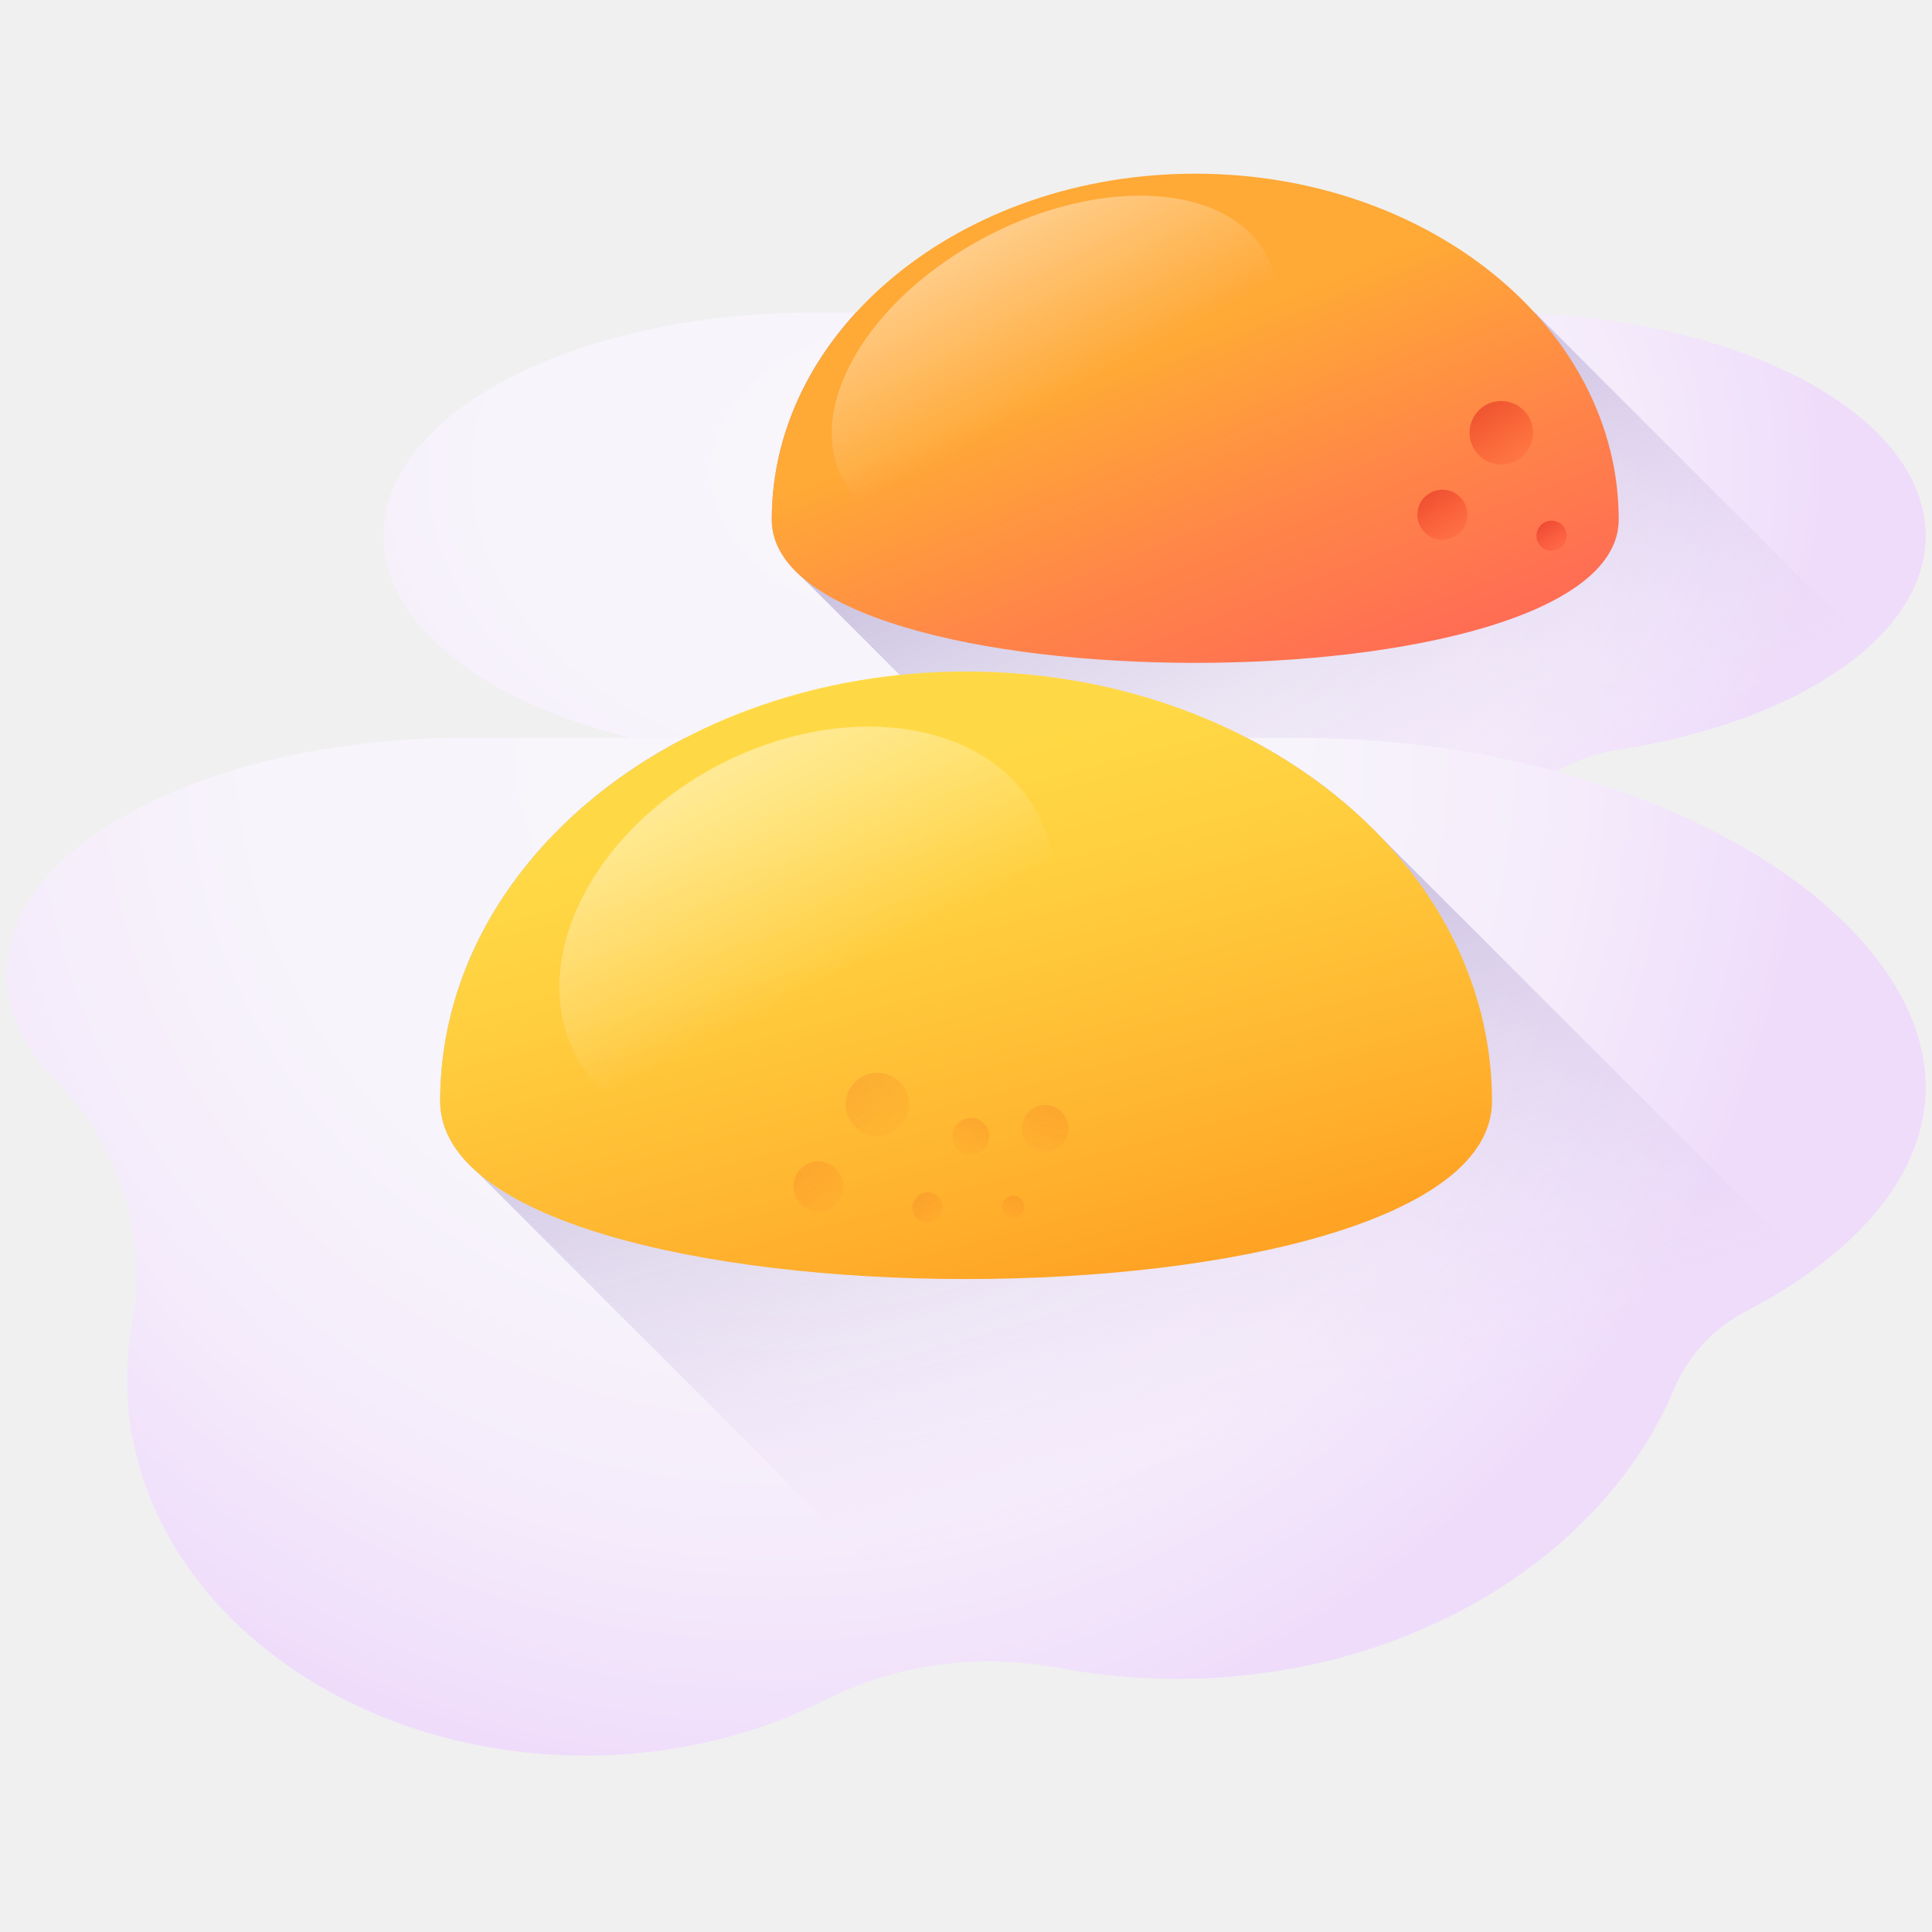
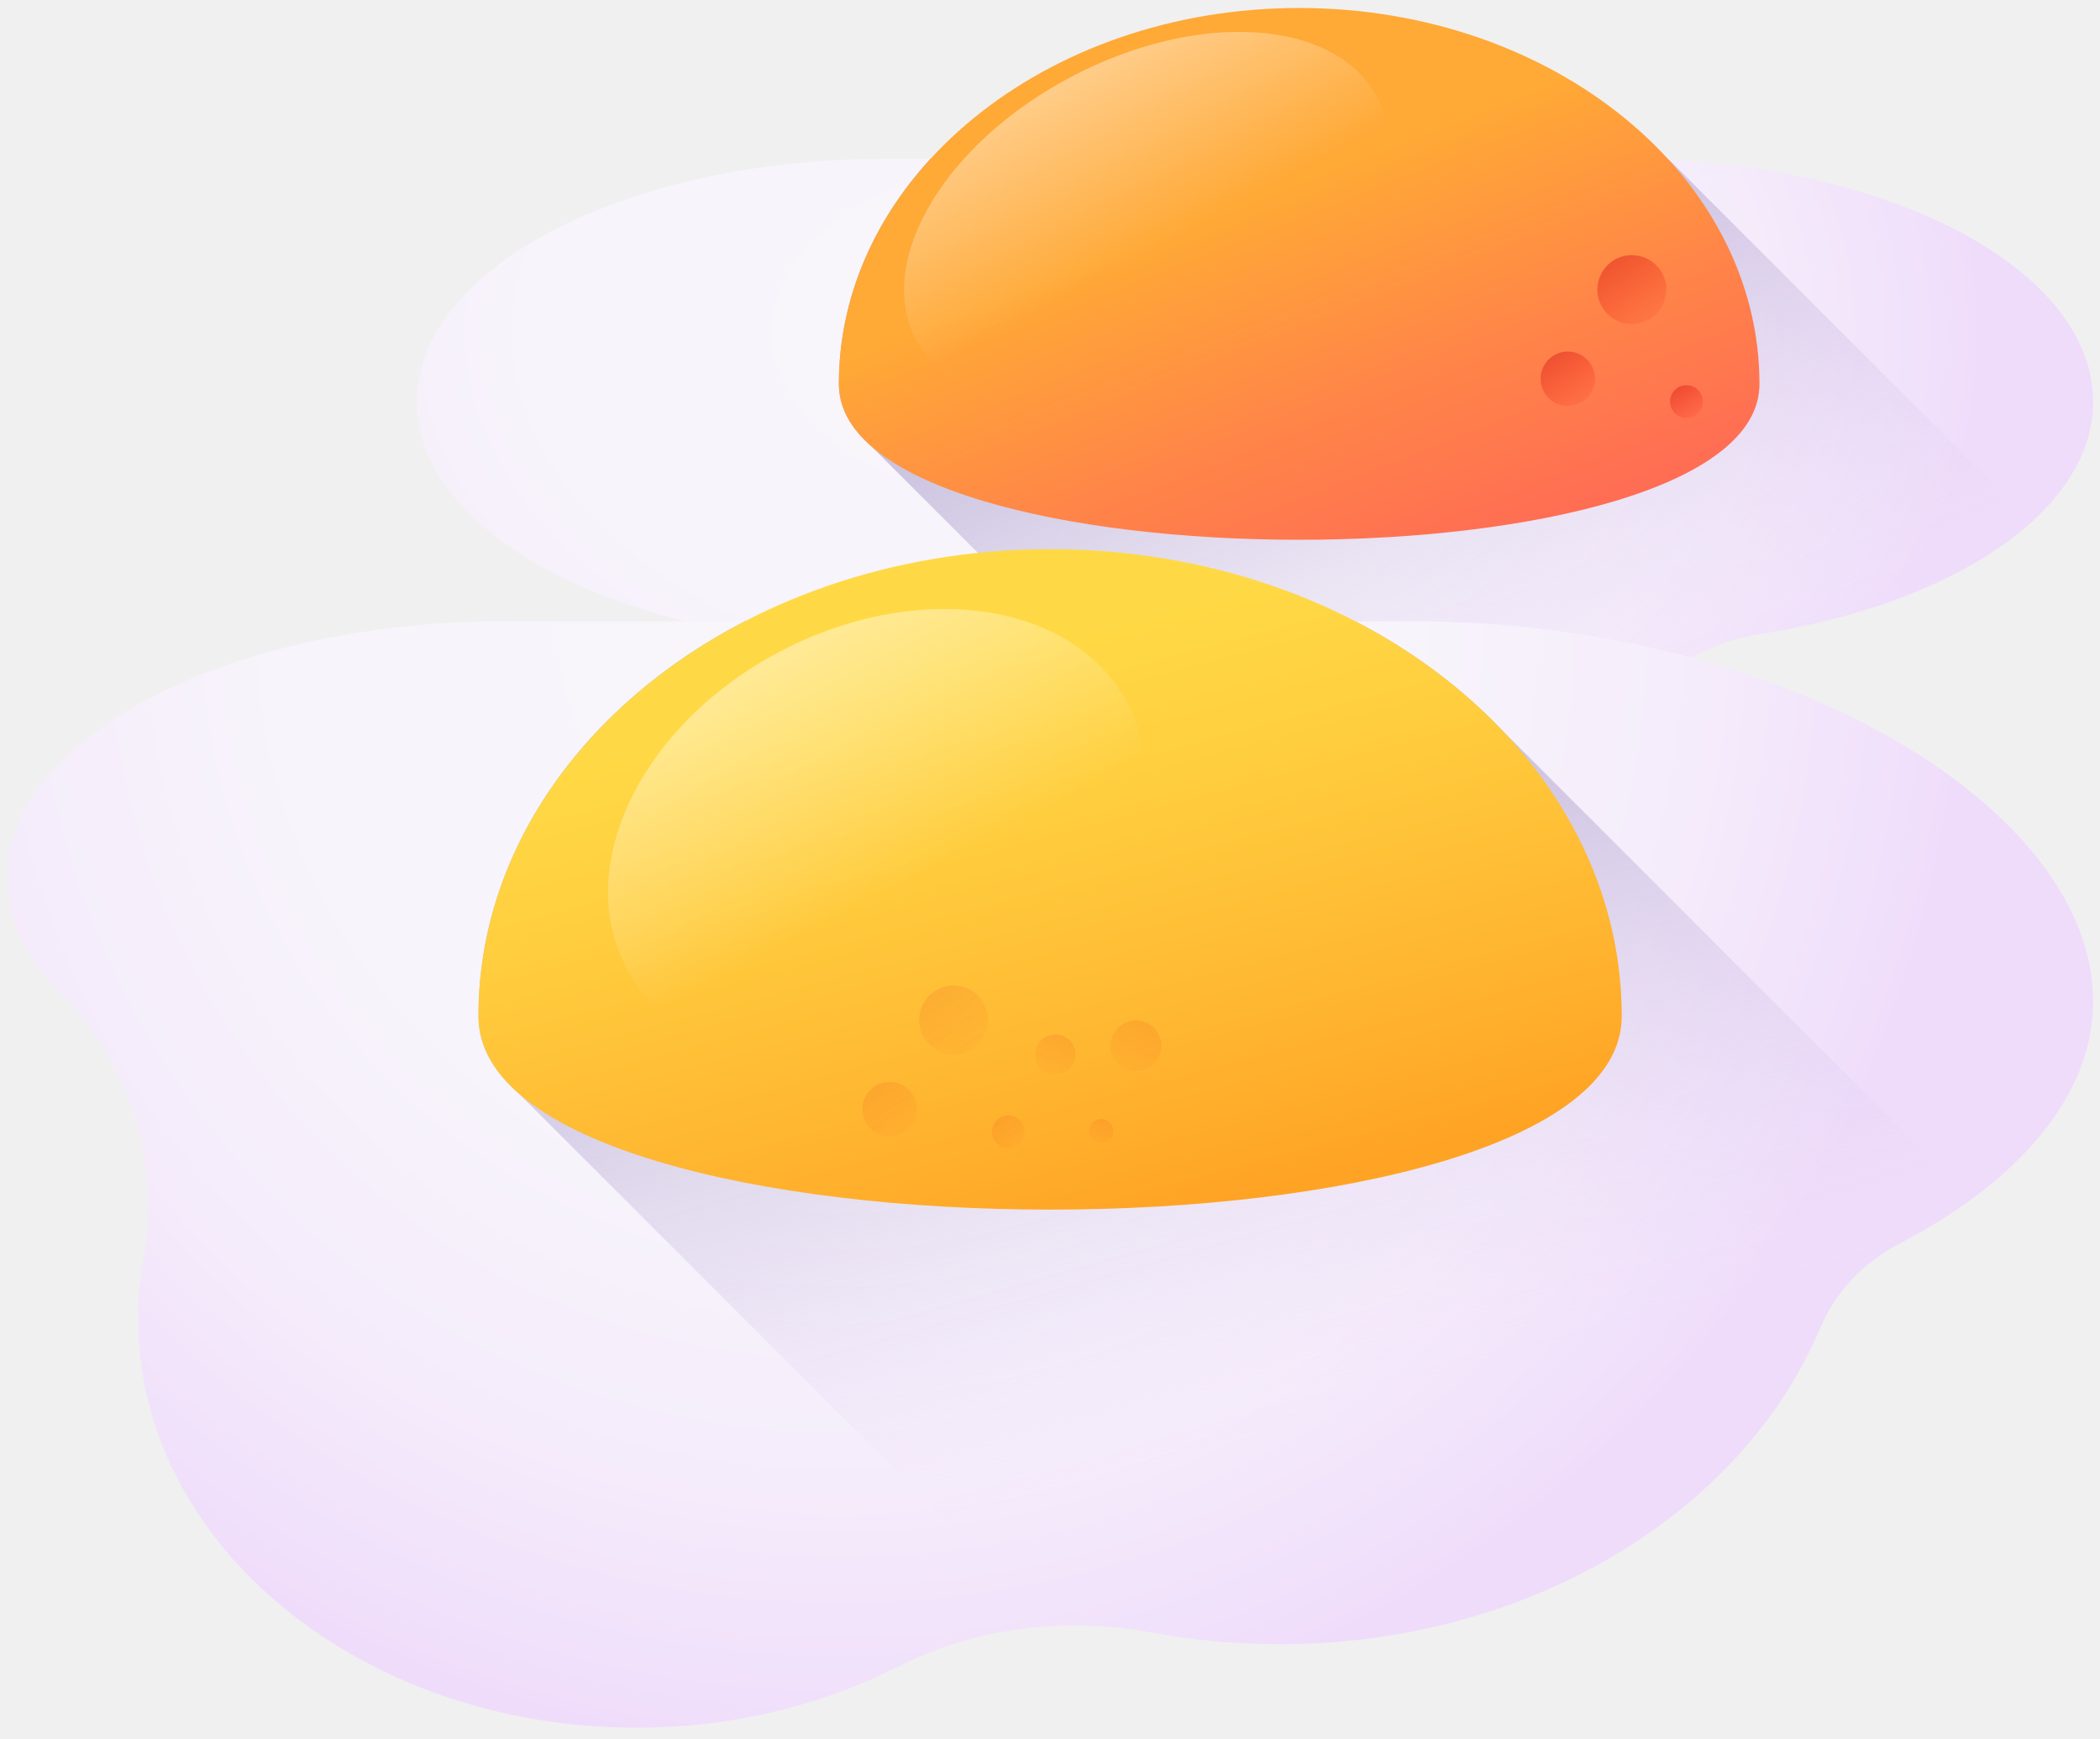
- <svg xmlns="http://www.w3.org/2000/svg" width="151" height="151" viewBox="0 0 151 151" fill="none">
-   <g clip-path="url(#clip0)">
-     <path d="M150.507 41.877C150.507 32.242 135.455 24.431 116.888 24.431C106.036 24.431 74.445 24.431 63.593 24.431C45.026 24.431 29.974 32.242 29.974 41.877C29.974 48.745 37.623 54.686 48.742 57.532C51.586 58.259 53.986 60.138 55.476 62.667C60.336 70.916 72.549 76.768 86.848 76.768C100.155 76.768 111.655 71.7 117.104 64.348C119.371 61.289 122.697 59.182 126.462 58.603C140.365 56.464 150.507 49.785 150.507 41.877Z" fill="url(#paint0_radial)" />
-     <path d="M120.041 24.508C119.003 24.458 117.951 24.431 116.888 24.431C106.987 24.431 79.824 24.431 66.898 24.431C62.766 28.942 60.319 34.542 60.319 40.61C60.319 42.29 61.16 43.78 62.647 45.082L93.852 76.287C104.108 74.862 112.638 70.373 117.103 64.349C119.371 61.289 122.697 59.183 126.461 58.604C134.822 57.317 141.818 54.388 146.071 50.538L120.041 24.508Z" fill="url(#paint1_linear)" />
-     <path d="M126.515 40.61C126.515 55.541 60.319 55.541 60.319 40.61C60.319 25.679 75.138 13.575 93.417 13.575C111.696 13.575 126.515 25.679 126.515 40.61Z" fill="url(#paint2_linear)" />
-     <path d="M117.338 36.301C118.707 36.301 119.817 35.191 119.817 33.822C119.817 32.453 118.707 31.343 117.338 31.343C115.968 31.343 114.858 32.453 114.858 33.822C114.858 35.191 115.968 36.301 117.338 36.301Z" fill="url(#paint3_linear)" />
-     <path d="M112.734 42.19C113.815 42.19 114.692 41.314 114.692 40.233C114.692 39.152 113.815 38.276 112.734 38.276C111.653 38.276 110.777 39.152 110.777 40.233C110.777 41.314 111.653 42.19 112.734 42.19Z" fill="url(#paint4_linear)" />
-     <path d="M121.265 43.055C121.917 43.055 122.445 42.527 122.445 41.875C122.445 41.224 121.917 40.695 121.265 40.695C120.614 40.695 120.085 41.224 120.085 41.875C120.085 42.527 120.614 43.055 121.265 43.055Z" fill="url(#paint5_linear)" />
-     <path d="M99.028 20.012C101.986 25.655 96.957 34.121 87.795 38.924C78.633 43.726 68.809 43.044 65.852 37.401C62.894 31.759 67.923 23.292 77.085 18.49C86.247 13.688 96.071 14.37 99.028 20.012Z" fill="url(#paint6_linear)" />
-     <path d="M150.508 84.98C150.508 71.177 128.529 57.667 101.417 57.667C88.217 57.667 49.627 57.667 36.321 57.667C16.542 57.667 0.508 65.928 0.508 76.117C0.508 79.12 1.9 81.954 4.37 84.459C9.389 89.55 11.562 96.62 10.321 103.468C10.063 104.891 9.929 106.347 9.929 107.828C9.929 124.058 25.963 137.215 45.742 137.215C52.639 137.215 59.08 135.615 64.544 132.843C70.132 130.008 76.598 129.21 82.824 130.374C85.772 130.925 88.841 131.216 91.994 131.216C110.01 131.216 125.319 121.715 130.878 108.491C131.959 105.919 133.948 103.789 136.518 102.45C145.173 97.945 150.508 91.78 150.508 84.98Z" fill="url(#paint7_radial)" />
-     <path d="M141.742 99.235L107.949 65.442C105.03 62.382 101.474 59.748 97.447 57.667C86.84 57.667 68.264 57.667 53.562 57.667C42.049 63.617 34.403 74.108 34.403 86.06C34.403 88.163 35.464 90.027 37.34 91.654L75.595 129.909C77.998 129.772 80.428 129.926 82.824 130.374C85.772 130.925 88.841 131.216 91.994 131.216C110.01 131.216 125.319 121.715 130.878 108.491C131.959 105.919 133.948 103.789 136.518 102.45C138.429 101.456 140.177 100.38 141.742 99.235Z" fill="url(#paint8_linear)" />
-     <path d="M116.612 86.06C116.612 104.603 34.403 104.603 34.403 86.06C34.403 67.516 52.806 52.484 75.507 52.484C98.209 52.484 116.612 67.517 116.612 86.06Z" fill="url(#paint9_linear)" />
+ <svg xmlns="http://www.w3.org/2000/svg" width="151" height="125" viewBox="0 0 151 125" fill="none">
+   <path d="M150.507 28.877C150.507 19.241 135.455 11.431 116.888 11.431C106.036 11.431 74.445 11.431 63.593 11.431C45.026 11.431 29.974 19.241 29.974 28.877C29.974 35.745 37.623 41.686 48.742 44.532C51.586 45.259 53.986 47.138 55.476 49.667C60.336 57.916 72.549 63.768 86.848 63.768C100.155 63.768 111.655 58.7 117.104 51.348C119.371 48.289 122.697 46.182 126.462 45.603C140.365 43.464 150.507 36.785 150.507 28.877Z" fill="url(#egg_paint0_radial)" />
+   <path d="M120.041 11.508C119.003 11.458 117.951 11.431 116.888 11.431C106.987 11.431 79.824 11.431 66.898 11.431C62.766 15.942 60.319 21.542 60.319 27.61C60.319 29.29 61.16 30.78 62.647 32.082L93.852 63.287C104.108 61.862 112.638 57.373 117.103 51.349C119.371 48.289 122.697 46.183 126.461 45.604C134.822 44.317 141.818 41.388 146.071 37.538L120.041 11.508Z" fill="url(#egg_paint1_linear)" />
+   <path d="M126.515 27.61C126.515 42.541 60.319 42.541 60.319 27.61C60.319 12.679 75.138 0.574 93.417 0.574C111.696 0.574 126.515 12.679 126.515 27.61Z" fill="url(#egg_paint2_linear)" />
+   <path d="M117.338 23.301C118.707 23.301 119.817 22.191 119.817 20.822C119.817 19.453 118.707 18.343 117.338 18.343C115.968 18.343 114.858 19.453 114.858 20.822C114.858 22.191 115.968 23.301 117.338 23.301Z" fill="url(#egg_paint3_linear)" />
+   <path d="M112.734 29.19C113.815 29.19 114.692 28.314 114.692 27.233C114.692 26.152 113.815 25.276 112.734 25.276C111.653 25.276 110.777 26.152 110.777 27.233C110.777 28.314 111.653 29.19 112.734 29.19Z" fill="url(#egg_paint4_linear)" />
+   <path d="M121.265 30.055C121.917 30.055 122.445 29.527 122.445 28.875C122.445 28.224 121.917 27.695 121.265 27.695C120.614 27.695 120.085 28.224 120.085 28.875C120.085 29.527 120.614 30.055 121.265 30.055Z" fill="url(#egg_paint5_linear)" />
+   <path d="M99.028 7.012C101.986 12.655 96.957 21.122 87.795 25.924C78.633 30.726 68.809 30.044 65.852 24.401C62.894 18.759 67.923 10.292 77.085 5.49C86.247 0.688 96.071 1.369 99.028 7.012Z" fill="url(#egg_paint6_linear)" />
+   <path d="M150.508 71.98C150.508 58.176 128.529 44.667 101.417 44.667C88.217 44.667 49.627 44.667 36.321 44.667C16.542 44.667 0.508 52.928 0.508 63.117C0.508 66.12 1.9 68.954 4.37 71.459C9.389 76.55 11.562 83.62 10.321 90.468C10.063 91.891 9.929 93.347 9.929 94.828C9.929 111.058 25.963 124.215 45.742 124.215C52.639 124.215 59.08 122.615 64.544 119.843C70.132 117.008 76.598 116.21 82.824 117.374C85.772 117.925 88.841 118.216 91.994 118.216C110.01 118.216 125.319 108.715 130.878 95.491C131.959 92.919 133.948 90.789 136.518 89.45C145.173 84.945 150.508 78.78 150.508 71.98Z" fill="url(#egg_paint7_radial)" />
+   <path d="M141.742 86.235L107.949 52.442C105.03 49.382 101.474 46.748 97.447 44.667C86.84 44.667 68.264 44.667 53.562 44.667C42.049 50.617 34.403 61.108 34.403 73.06C34.403 75.163 35.464 77.027 37.34 78.654L75.595 116.909C77.998 116.772 80.428 116.926 82.824 117.374C85.772 117.925 88.841 118.216 91.994 118.216C110.01 118.216 125.319 108.715 130.878 95.491C131.959 92.919 133.948 90.789 136.518 89.45C138.429 88.456 140.177 87.38 141.742 86.235Z" fill="url(#egg_paint8_linear)" />
+   <path d="M116.612 73.06C116.612 91.603 34.403 91.603 34.403 73.06C34.403 54.516 52.806 39.484 75.507 39.484C98.209 39.484 116.612 54.517 116.612 73.06Z" fill="url(#egg_paint9_linear)" />
+   <g opacity="0.6">
    <g opacity="0.6">
-       <g opacity="0.6">
-         <path opacity="0.6" d="M68.57 88.808C69.94 88.808 71.049 87.698 71.049 86.329C71.049 84.959 69.94 83.849 68.57 83.849C67.201 83.849 66.091 84.959 66.091 86.329C66.091 87.698 67.201 88.808 68.57 88.808Z" fill="url(#paint10_linear)" />
-         <path opacity="0.6" d="M63.967 94.697C65.048 94.697 65.924 93.821 65.924 92.74C65.924 91.659 65.048 90.782 63.967 90.782C62.886 90.782 62.01 91.659 62.01 92.74C62.01 93.821 62.886 94.697 63.967 94.697Z" fill="url(#paint11_linear)" />
-         <path opacity="0.6" d="M72.498 95.562C73.15 95.562 73.678 95.034 73.678 94.382C73.678 93.73 73.15 93.202 72.498 93.202C71.846 93.202 71.318 93.73 71.318 94.382C71.318 95.034 71.846 95.562 72.498 95.562Z" fill="url(#paint12_linear)" />
-       </g>
-       <g opacity="0.6">
-         <path opacity="0.6" d="M81.678 90.029C82.69 90.029 83.51 89.209 83.51 88.197C83.51 87.185 82.69 86.365 81.678 86.365C80.666 86.365 79.846 87.185 79.846 88.197C79.846 89.209 80.666 90.029 81.678 90.029Z" fill="url(#paint13_linear)" />
-         <path opacity="0.6" d="M75.88 90.266C76.679 90.266 77.326 89.619 77.326 88.82C77.326 88.022 76.679 87.374 75.88 87.374C75.082 87.374 74.434 88.022 74.434 88.82C74.434 89.619 75.082 90.266 75.88 90.266Z" fill="url(#paint14_linear)" />
-         <path opacity="0.6" d="M79.179 95.2C79.66 95.2 80.051 94.809 80.051 94.328C80.051 93.846 79.66 93.456 79.179 93.456C78.697 93.456 78.307 93.846 78.307 94.328C78.307 94.809 78.697 95.2 79.179 95.2Z" fill="url(#paint15_linear)" />
-       </g>
+       <path opacity="0.6" d="M68.57 75.808C69.94 75.808 71.049 74.698 71.049 73.329C71.049 71.959 69.94 70.849 68.57 70.849C67.201 70.849 66.091 71.959 66.091 73.329C66.091 74.698 67.201 75.808 68.57 75.808Z" fill="url(#egg_paint10_linear)" />
+       <path opacity="0.6" d="M63.967 81.697C65.048 81.697 65.924 80.821 65.924 79.74C65.924 78.659 65.048 77.782 63.967 77.782C62.886 77.782 62.01 78.659 62.01 79.74C62.01 80.821 62.886 81.697 63.967 81.697Z" fill="url(#egg_paint11_linear)" />
+       <path opacity="0.6" d="M72.498 82.562C73.15 82.562 73.678 82.034 73.678 81.382C73.678 80.73 73.15 80.202 72.498 80.202C71.846 80.202 71.318 80.73 71.318 81.382C71.318 82.034 71.846 82.562 72.498 82.562Z" fill="url(#egg_paint12_linear)" />
    </g>
-     <path d="M81.098 63.595C84.927 70.901 79.953 81.057 69.988 86.28C60.022 91.503 48.84 89.815 45.011 82.51C41.181 75.204 46.156 65.047 56.121 59.824C66.087 54.601 77.269 56.289 81.098 63.595Z" fill="url(#paint16_linear)" />
+     <g opacity="0.6">
+       <path opacity="0.6" d="M81.678 77.029C82.69 77.029 83.51 76.209 83.51 75.197C83.51 74.185 82.69 73.365 81.678 73.365C80.666 73.365 79.846 74.185 79.846 75.197C79.846 76.209 80.666 77.029 81.678 77.029Z" fill="url(#egg_paint13_linear)" />
+       <path opacity="0.6" d="M75.88 77.266C76.679 77.266 77.326 76.619 77.326 75.82C77.326 75.022 76.679 74.374 75.88 74.374C75.082 74.374 74.434 75.022 74.434 75.82C74.434 76.619 75.082 77.266 75.88 77.266Z" fill="url(#egg_paint14_linear)" />
+       <path opacity="0.6" d="M79.179 82.2C79.66 82.2 80.051 81.809 80.051 81.328C80.051 80.846 79.66 80.456 79.179 80.456C78.697 80.456 78.307 80.846 78.307 81.328C78.307 81.809 78.697 82.2 79.179 82.2Z" fill="url(#egg_paint15_linear)" />
+     </g>
  </g>
+   <path d="M81.098 50.595C84.927 57.901 79.953 68.057 69.988 73.28C60.022 78.503 48.84 76.815 45.011 69.51C41.181 62.204 46.156 52.047 56.121 46.824C66.087 41.601 77.269 43.289 81.098 50.595Z" fill="url(#egg_paint16_linear)" />
  <defs>
-     <radialGradient id="paint0_radial" cx="0" cy="0" r="1" gradientUnits="userSpaceOnUse" gradientTransform="translate(73.103 36.9507) scale(69.211 46.8804)">
+     <radialGradient id="egg_paint0_radial" cx="0" cy="0" r="1" gradientUnits="userSpaceOnUse" gradientTransform="translate(73.103 23.9507) scale(69.211 46.8804)">
      <stop stop-color="#F8F6FB" />
      <stop offset="0.505" stop-color="#F7F4FB" />
      <stop offset="0.766" stop-color="#F5ECFB" />
      <stop offset="0.971" stop-color="#F0DFFB" />
      <stop offset="1" stop-color="#EFDCFB" />
    </radialGradient>
-     <linearGradient id="paint1_linear" x1="112.631" y1="67.98" x2="82.013" y2="-3.076" gradientUnits="userSpaceOnUse">
+     <linearGradient id="egg_paint1_linear" x1="112.631" y1="54.98" x2="82.013" y2="-16.076" gradientUnits="userSpaceOnUse">
      <stop stop-color="#EFDCFB" stop-opacity="0" />
      <stop offset="0.029" stop-color="#E9D6F7" stop-opacity="0.029" />
      <stop offset="0.22" stop-color="#C5B5DE" stop-opacity="0.22" />
      <stop offset="0.414" stop-color="#AA9BCB" stop-opacity="0.414" />
      <stop offset="0.608" stop-color="#9688BD" stop-opacity="0.608" />
      <stop offset="0.803" stop-color="#8A7DB5" stop-opacity="0.803" />
      <stop offset="1" stop-color="#8679B2" />
    </linearGradient>
-     <linearGradient id="paint2_linear" x1="89.034" y1="27.807" x2="103.151" y2="63.689" gradientUnits="userSpaceOnUse">
+     <linearGradient id="egg_paint2_linear" x1="89.034" y1="14.807" x2="103.151" y2="50.689" gradientUnits="userSpaceOnUse">
      <stop stop-color="#FFA936" />
      <stop offset="0.411" stop-color="#FF8548" />
      <stop offset="0.778" stop-color="#FF6C54" />
      <stop offset="1" stop-color="#FF6359" />
    </linearGradient>
-     <linearGradient id="paint3_linear" x1="119.557" y1="37.005" x2="113.223" y2="27.12" gradientUnits="userSpaceOnUse">
+     <linearGradient id="egg_paint3_linear" x1="119.557" y1="24.005" x2="113.223" y2="14.12" gradientUnits="userSpaceOnUse">
      <stop stop-color="#F82814" stop-opacity="0" />
      <stop offset="0.245" stop-color="#F12817" stop-opacity="0.245" />
      <stop offset="0.605" stop-color="#DD2820" stop-opacity="0.605" />
      <stop offset="1" stop-color="#C0272D" />
    </linearGradient>
-     <linearGradient id="paint4_linear" x1="114.523" y1="42.751" x2="109.523" y2="34.947" gradientUnits="userSpaceOnUse">
+     <linearGradient id="egg_paint4_linear" x1="114.523" y1="29.751" x2="109.523" y2="21.947" gradientUnits="userSpaceOnUse">
      <stop stop-color="#F82814" stop-opacity="0" />
      <stop offset="0.245" stop-color="#F12817" stop-opacity="0.245" />
      <stop offset="0.605" stop-color="#DD2820" stop-opacity="0.605" />
      <stop offset="1" stop-color="#C0272D" />
    </linearGradient>
-     <linearGradient id="paint5_linear" x1="122.421" y1="43.396" x2="119.406" y2="38.691" gradientUnits="userSpaceOnUse">
+     <linearGradient id="egg_paint5_linear" x1="122.421" y1="30.396" x2="119.406" y2="25.692" gradientUnits="userSpaceOnUse">
      <stop stop-color="#F82814" stop-opacity="0" />
      <stop offset="0.245" stop-color="#F12817" stop-opacity="0.245" />
      <stop offset="0.605" stop-color="#DD2820" stop-opacity="0.605" />
      <stop offset="1" stop-color="#C0272D" />
    </linearGradient>
-     <linearGradient id="paint6_linear" x1="83.722" y1="30.601" x2="68.046" y2="0.718" gradientUnits="userSpaceOnUse">
+     <linearGradient id="egg_paint6_linear" x1="83.722" y1="17.601" x2="68.046" y2="-12.283" gradientUnits="userSpaceOnUse">
      <stop stop-color="white" stop-opacity="0" />
      <stop offset="1" stop-color="white" />
    </linearGradient>
-     <radialGradient id="paint7_radial" cx="0" cy="0" r="1" gradientUnits="userSpaceOnUse" gradientTransform="translate(60.4267 57.7881) scale(81.4025)">
+     <radialGradient id="egg_paint7_radial" cx="0" cy="0" r="1" gradientUnits="userSpaceOnUse" gradientTransform="translate(60.4267 44.7881) scale(81.4025)">
      <stop stop-color="#F8F6FB" />
      <stop offset="0.505" stop-color="#F7F4FB" />
      <stop offset="0.766" stop-color="#F5ECFB" />
      <stop offset="0.971" stop-color="#F0DFFB" />
      <stop offset="1" stop-color="#EFDCFB" />
    </radialGradient>
-     <linearGradient id="paint8_linear" x1="94.493" y1="115.573" x2="70.296" y2="30.778" gradientUnits="userSpaceOnUse">
+     <linearGradient id="egg_paint8_linear" x1="94.493" y1="102.573" x2="70.296" y2="17.778" gradientUnits="userSpaceOnUse">
      <stop stop-color="#EFDCFB" stop-opacity="0" />
      <stop offset="0.029" stop-color="#E9D6F7" stop-opacity="0.029" />
      <stop offset="0.22" stop-color="#C5B5DE" stop-opacity="0.22" />
      <stop offset="0.414" stop-color="#AA9BCB" stop-opacity="0.414" />
      <stop offset="0.608" stop-color="#9688BD" stop-opacity="0.608" />
      <stop offset="0.803" stop-color="#8A7DB5" stop-opacity="0.803" />
      <stop offset="1" stop-color="#8679B2" />
    </linearGradient>
-     <linearGradient id="paint9_linear" x1="69.055" y1="60.293" x2="79.968" y2="101.482" gradientUnits="userSpaceOnUse">
+     <linearGradient id="egg_paint9_linear" x1="69.055" y1="47.293" x2="79.968" y2="88.482" gradientUnits="userSpaceOnUse">
      <stop stop-color="#FFD945" />
      <stop offset="0.304" stop-color="#FFCD3E" />
      <stop offset="0.856" stop-color="#FFAD2B" />
      <stop offset="1" stop-color="#FFA325" />
    </linearGradient>
-     <linearGradient id="paint10_linear" x1="70.771" y1="89.544" x2="64.436" y2="79.659" gradientUnits="userSpaceOnUse">
+     <linearGradient id="egg_paint10_linear" x1="70.771" y1="76.544" x2="64.436" y2="66.659" gradientUnits="userSpaceOnUse">
      <stop stop-color="#F82814" stop-opacity="0" />
      <stop offset="0.245" stop-color="#F12817" stop-opacity="0.245" />
      <stop offset="0.605" stop-color="#DD2820" stop-opacity="0.605" />
      <stop offset="1" stop-color="#C0272D" />
    </linearGradient>
-     <linearGradient id="paint11_linear" x1="65.737" y1="95.29" x2="60.736" y2="87.486" gradientUnits="userSpaceOnUse">
+     <linearGradient id="egg_paint11_linear" x1="65.737" y1="82.29" x2="60.736" y2="74.486" gradientUnits="userSpaceOnUse">
      <stop stop-color="#F82814" stop-opacity="0" />
      <stop offset="0.245" stop-color="#F12817" stop-opacity="0.245" />
      <stop offset="0.605" stop-color="#DD2820" stop-opacity="0.605" />
      <stop offset="1" stop-color="#C0272D" />
    </linearGradient>
-     <linearGradient id="paint12_linear" x1="73.634" y1="95.935" x2="70.619" y2="91.23" gradientUnits="userSpaceOnUse">
+     <linearGradient id="egg_paint12_linear" x1="73.634" y1="82.935" x2="70.619" y2="78.23" gradientUnits="userSpaceOnUse">
      <stop stop-color="#F82814" stop-opacity="0" />
      <stop offset="0.245" stop-color="#F12817" stop-opacity="0.245" />
      <stop offset="0.605" stop-color="#DD2820" stop-opacity="0.605" />
      <stop offset="1" stop-color="#C0272D" />
    </linearGradient>
-     <linearGradient id="paint13_linear" x1="81.043" y1="90.901" x2="83.365" y2="82.544" gradientUnits="userSpaceOnUse">
+     <linearGradient id="egg_paint13_linear" x1="81.043" y1="77.901" x2="83.365" y2="69.544" gradientUnits="userSpaceOnUse">
      <stop stop-color="#F82814" stop-opacity="0" />
      <stop offset="0.245" stop-color="#F12817" stop-opacity="0.245" />
      <stop offset="0.605" stop-color="#DD2820" stop-opacity="0.605" />
      <stop offset="1" stop-color="#C0272D" />
    </linearGradient>
-     <linearGradient id="paint14_linear" x1="75.401" y1="90.96" x2="77.234" y2="84.362" gradientUnits="userSpaceOnUse">
+     <linearGradient id="egg_paint14_linear" x1="75.401" y1="77.96" x2="77.234" y2="71.362" gradientUnits="userSpaceOnUse">
      <stop stop-color="#F82814" stop-opacity="0" />
      <stop offset="0.245" stop-color="#F12817" stop-opacity="0.245" />
      <stop offset="0.605" stop-color="#DD2820" stop-opacity="0.605" />
      <stop offset="1" stop-color="#C0272D" />
    </linearGradient>
-     <linearGradient id="paint15_linear" x1="78.936" y1="95.626" x2="80.041" y2="91.648" gradientUnits="userSpaceOnUse">
+     <linearGradient id="egg_paint15_linear" x1="78.936" y1="82.626" x2="80.041" y2="78.648" gradientUnits="userSpaceOnUse">
      <stop stop-color="#F82814" stop-opacity="0" />
      <stop offset="0.245" stop-color="#F12817" stop-opacity="0.245" />
      <stop offset="0.605" stop-color="#DD2820" stop-opacity="0.605" />
      <stop offset="1" stop-color="#C0272D" />
    </linearGradient>
-     <linearGradient id="paint16_linear" x1="64.896" y1="76.611" x2="44.594" y2="37.924" gradientUnits="userSpaceOnUse">
+     <linearGradient id="egg_paint16_linear" x1="64.896" y1="63.611" x2="44.594" y2="24.924" gradientUnits="userSpaceOnUse">
      <stop stop-color="white" stop-opacity="0" />
      <stop offset="1" stop-color="white" />
    </linearGradient>
-     <clipPath id="clip0">
-       <rect width="150" height="150" fill="white" transform="translate(0.507812 0.39502)" />
-     </clipPath>
  </defs>
</svg>
